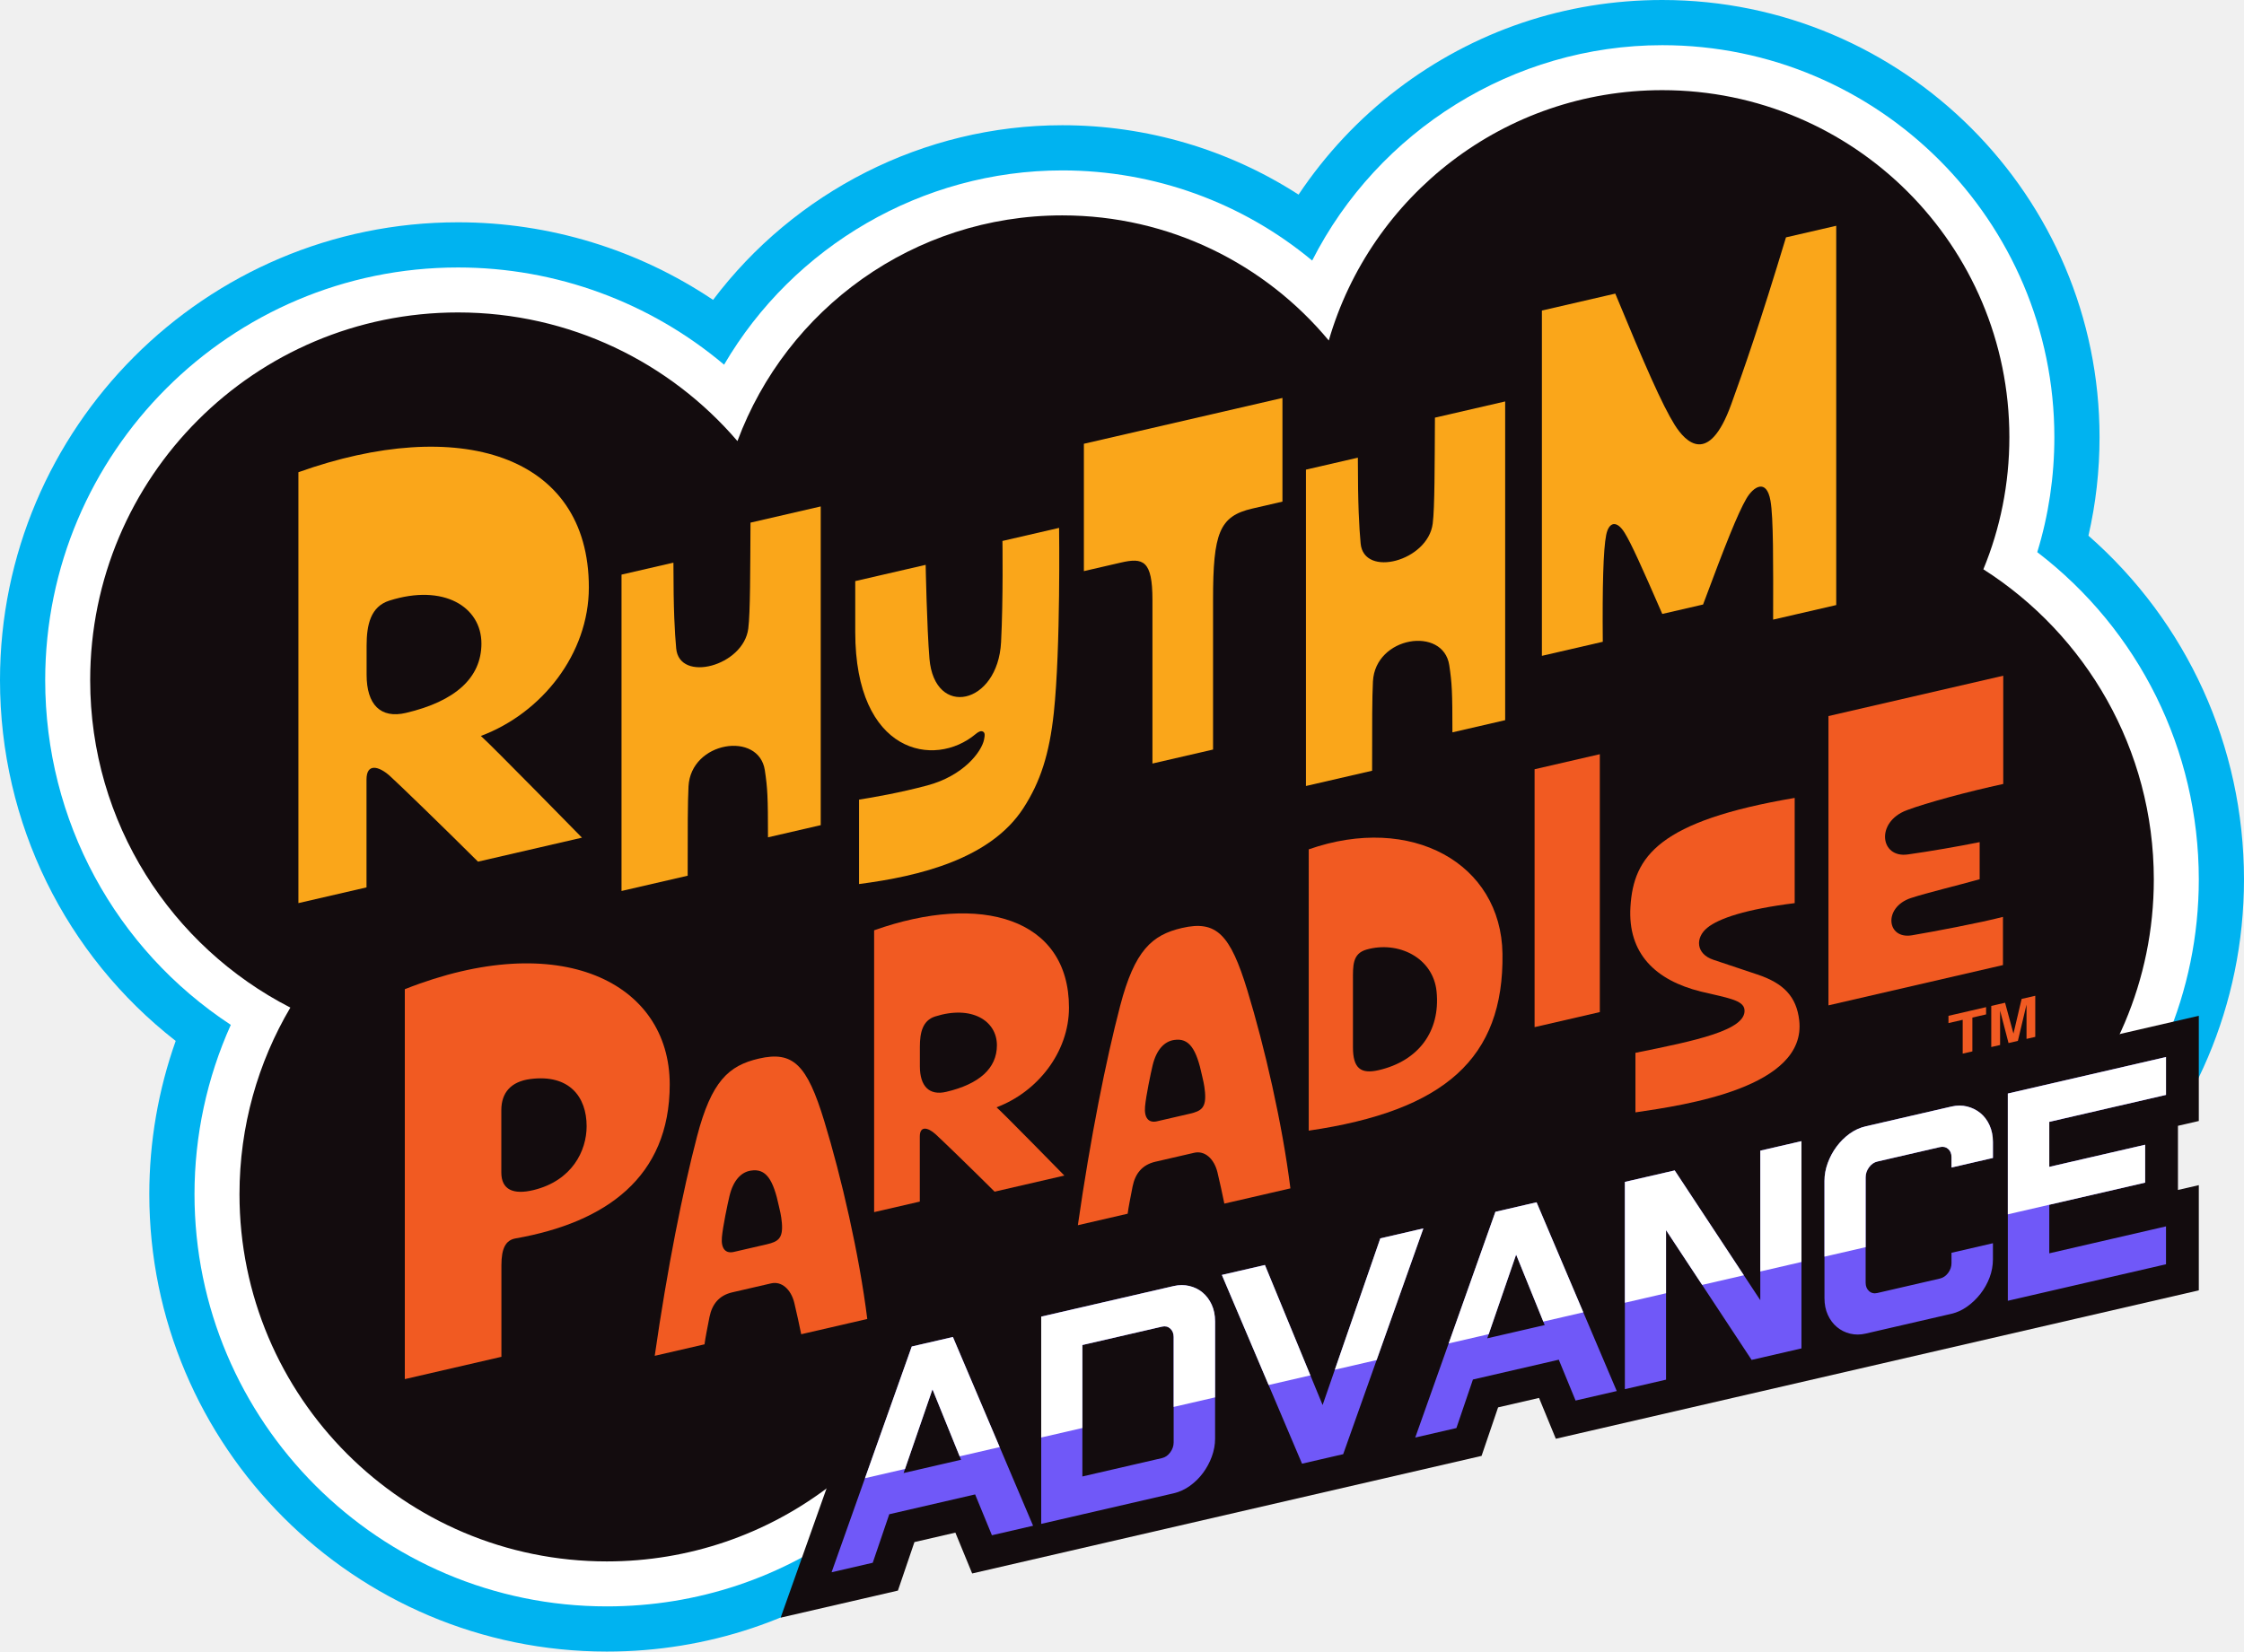
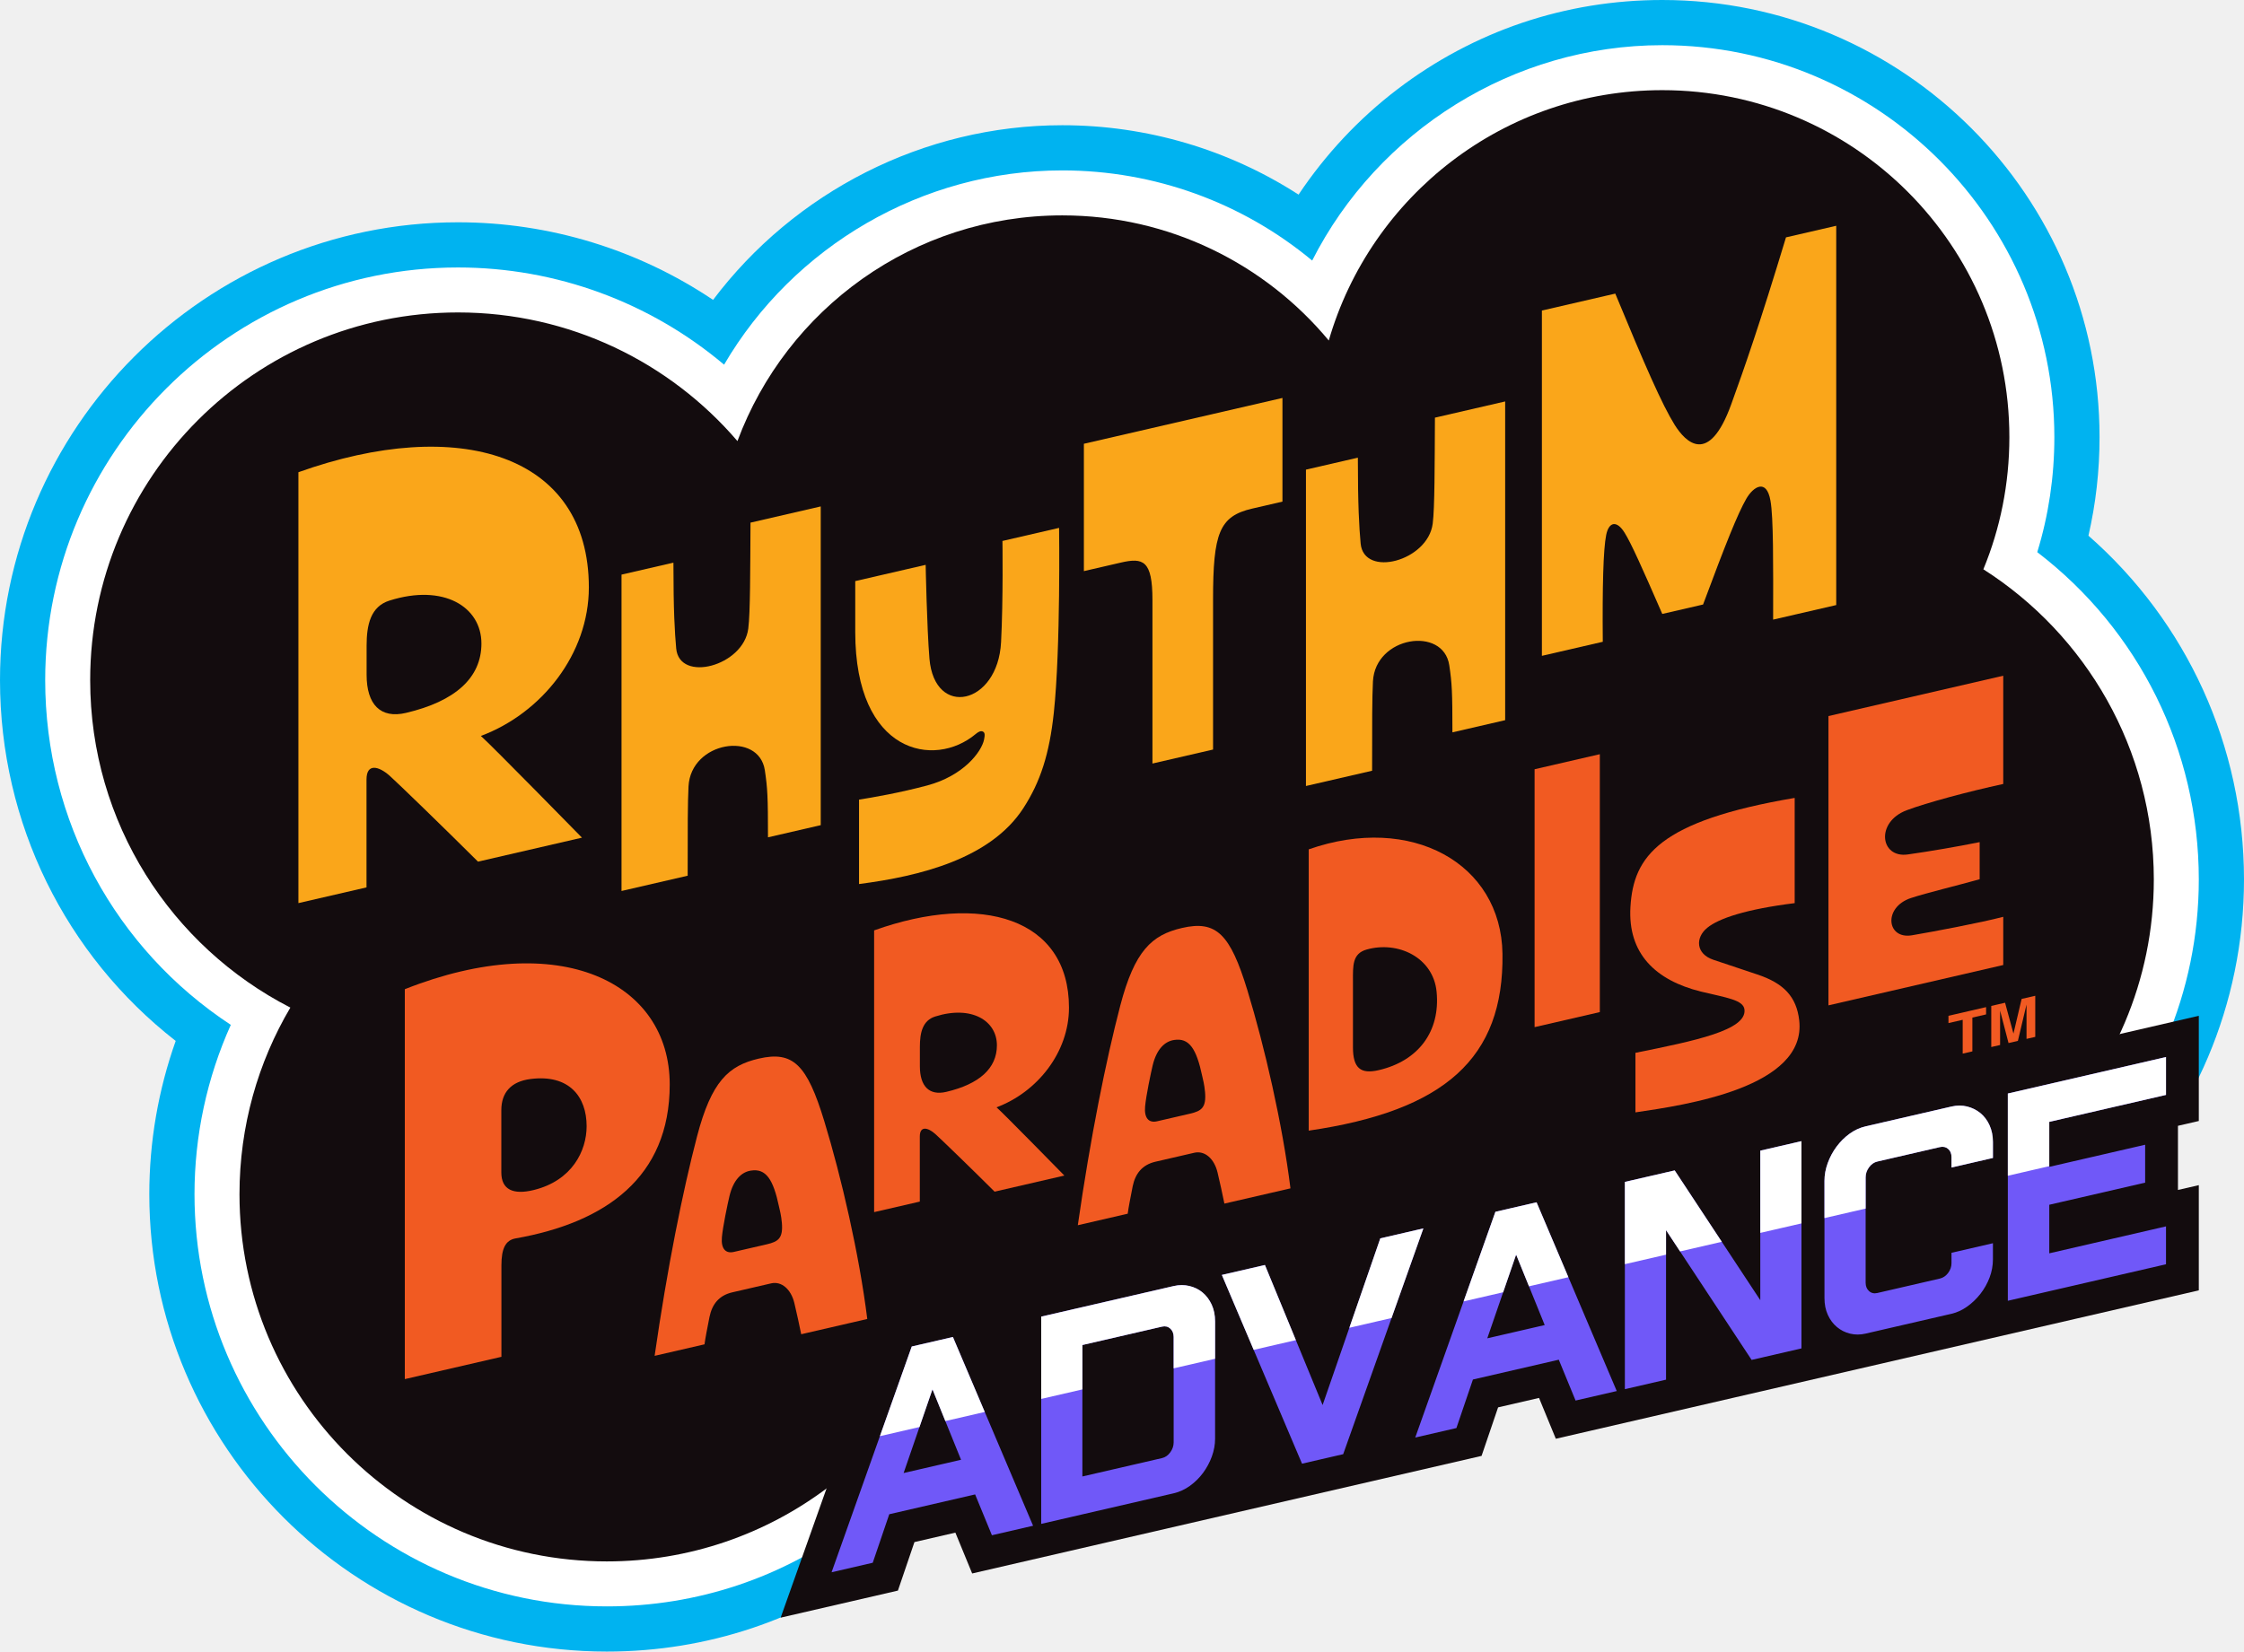
<svg xmlns="http://www.w3.org/2000/svg" version="1.1" id="svg1" width="666.667" height="490.804" viewBox="0 0 666.667 490.804">
  <defs id="defs1">
    <clipPath clipPathUnits="userSpaceOnUse" id="clipPath2">
      <path d="M 0,368.103 H 500 V 0 H 0 Z" transform="translate(-465.3386,-248.7077)" id="path2" />
    </clipPath>
    <clipPath clipPathUnits="userSpaceOnUse" id="clipPath4">
      <path d="M 0,368.103 H 500 V 0 H 0 Z" transform="translate(-453.9363,-245.0392)" id="path4" />
    </clipPath>
    <clipPath clipPathUnits="userSpaceOnUse" id="clipPath6">
      <path d="M 0,368.103 H 500 V 0 H 0 Z" transform="translate(-441.9265,-241.2175)" id="path6" />
    </clipPath>
    <clipPath clipPathUnits="userSpaceOnUse" id="clipPath8">
      <path d="M 0,368.103 H 500 V 0 H 0 Z" transform="translate(-346.5027,-113.4894)" id="path8" />
    </clipPath>
    <clipPath clipPathUnits="userSpaceOnUse" id="clipPath10">
      <path d="M 0,368.103 H 500 V 0 H 0 Z" transform="translate(-451.5427,-136.5529)" id="path10" />
    </clipPath>
    <clipPath clipPathUnits="userSpaceOnUse" id="clipPath12">
      <path d="M 0,368.103 H 500 V 0 H 0 Z" transform="translate(-424.8533,-187.5182)" id="path12" />
    </clipPath>
    <clipPath clipPathUnits="userSpaceOnUse" id="clipPath14">
      <path d="M 0,368.103 H 500 V 0 H 0 Z" transform="translate(-388.697,-143.0891)" id="path14" />
    </clipPath>
    <clipPath clipPathUnits="userSpaceOnUse" id="clipPath16">
      <path d="M 0,368.103 H 500 V 0 H 0 Z" transform="translate(-341.9314,-139.1721)" id="path16" />
    </clipPath>
    <clipPath clipPathUnits="userSpaceOnUse" id="clipPath18">
      <path d="M 0,368.103 H 500 V 0 H 0 Z" transform="translate(-307.1921,-129.5851)" id="path18" />
    </clipPath>
    <clipPath clipPathUnits="userSpaceOnUse" id="clipPath20">
-       <path d="M 0,368.103 H 500 V 0 H 0 Z" transform="translate(-265.113,-119.8752)" id="path20" />
+       <path d="M 0,368.103 H 500 V 0 H 0 Z" transform="translate(-265.1248,-119.8781)" id="path20" />
    </clipPath>
    <clipPath clipPathUnits="userSpaceOnUse" id="clipPath22">
-       <path d="M 0,368.103 H 500 V 0 H 0 Z" transform="translate(-210.8411,-124.7531)" id="path22" />
+       <path d="M 0,368.103 H 500 V 0 H 0 Z" transform="translate(-210.8411,-124.7453)" id="path22" />
    </clipPath>
    <clipPath clipPathUnits="userSpaceOnUse" id="clipPath24">
      <path d="M 0,368.103 H 500 V 0 H 0 Z" transform="translate(-170.8318,-90.7639)" id="path24" />
    </clipPath>
    <clipPath clipPathUnits="userSpaceOnUse" id="clipPath26">
      <path d="M 0,368.103 H 500 V 0 H 0 Z" transform="translate(-118.9182,-102.8674)" id="path26" />
    </clipPath>
    <clipPath clipPathUnits="userSpaceOnUse" id="clipPath28">
      <path d="M 0,368.103 H 500 V 0 H 0 Z" transform="translate(-397.948,-315.1989)" id="path28" />
    </clipPath>
    <clipPath clipPathUnits="userSpaceOnUse" id="clipPath30">
      <path d="M 0,368.103 H 500 V 0 H 0 Z" transform="translate(-319.7273,-275.0163)" id="path30" />
    </clipPath>
    <clipPath clipPathUnits="userSpaceOnUse" id="clipPath32">
      <path d="M 0,368.103 H 500 V 0 H 0 Z" transform="translate(-241.5071,-269.1926)" id="path32" />
    </clipPath>
    <clipPath clipPathUnits="userSpaceOnUse" id="clipPath34">
      <path d="M 0,368.103 H 500 V 0 H 0 Z" transform="translate(-235.9817,-250.4479)" id="path34" />
    </clipPath>
    <clipPath clipPathUnits="userSpaceOnUse" id="clipPath36">
      <path d="M 0,368.103 H 500 V 0 H 0 Z" transform="translate(-167.2244,-251.6169)" id="path36" />
    </clipPath>
    <clipPath clipPathUnits="userSpaceOnUse" id="clipPath38">
      <path d="M 0,368.103 H 500 V 0 H 0 Z" transform="translate(-90.447,-209.2082)" id="path38" />
    </clipPath>
    <clipPath clipPathUnits="userSpaceOnUse" id="clipPath40">
      <path d="M 0,368.103 H 500 V 0 H 0 Z" transform="translate(-489.9304,-118.2531)" id="path40" />
    </clipPath>
    <clipPath clipPathUnits="userSpaceOnUse" id="clipPath42">
      <path d="M 0,368.103 H 500 V 0 H 0 Z" transform="translate(-482.6218,-86.3205)" id="path42" />
    </clipPath>
    <clipPath clipPathUnits="userSpaceOnUse" id="clipPath44">
      <path d="M 447.378,124.377 V 78.184 l 35.243,8.137 v 8.445 l -26.009,-6.004 v 10.822 l 21.364,4.933 v 8.447 l -21.364,-4.932 v 10.03 l 26.009,6.005 v 8.447 z m -12.551,-2.898 -19.131,-4.416 c -1.288,-0.297 -2.484,-0.849 -3.591,-1.653 v 0 c -1.106,-0.808 -2.072,-1.766 -2.897,-2.88 v 0 c -0.825,-1.115 -1.477,-2.332 -1.96,-3.653 v 0 c -0.482,-1.323 -0.725,-2.643 -0.725,-3.963 v 0 -26.132 c 0,-1.408 0.251,-2.659 0.755,-3.753 v 0 c 0.502,-1.093 1.177,-1.994 2.021,-2.7 v 0 c 0.845,-0.707 1.82,-1.197 2.927,-1.468 v 0 c 1.107,-0.274 2.263,-0.27 3.47,0.009 v 0 l 19.131,4.416 c 1.207,0.279 2.362,0.809 3.469,1.593 v 0 c 1.106,0.783 2.091,1.724 2.958,2.827 v 0 c 0.864,1.101 1.548,2.315 2.052,3.642 v 0 c 0.502,1.325 0.753,2.691 0.753,4.101 v 0 3.563 l -9.232,-2.132 v -2.31 c 0,-0.792 -0.252,-1.521 -0.755,-2.187 v 0 c -0.503,-0.666 -1.116,-1.082 -1.841,-1.249 v 0 l -13.939,-3.219 c -0.725,-0.167 -1.339,-0.023 -1.841,0.433 v 0 c -0.504,0.455 -0.755,1.08 -0.755,1.871 v 0 23.493 c 0,0.792 0.251,1.531 0.755,2.22 v 0 c 0.502,0.687 1.116,1.116 1.841,1.283 v 0 l 13.939,3.218 c 0.725,0.168 1.338,0.034 1.841,-0.399 v 0 c 0.503,-0.435 0.755,-1.048 0.755,-1.84 v 0 -2.309 l 9.232,2.132 v 3.563 c 0,1.363 -0.251,2.604 -0.753,3.72 v 0 c -0.504,1.114 -1.188,2.024 -2.052,2.727 v 0 c -0.867,0.701 -1.852,1.189 -2.958,1.461 v 0 c -0.547,0.135 -1.107,0.203 -1.679,0.203 v 0 c -0.583,0 -1.18,-0.071 -1.79,-0.212 m -42.605,-9.836 V 78.318 l -19.071,28.922 -11.104,-2.563 V 58.484 l 9.173,2.118 v 33.325 l 19.069,-28.923 11.106,2.564 v 46.193 z M 333.201,98.018 315.338,47.7 l 9.173,2.118 3.681,10.814 19.131,4.417 3.741,-9.1 9.173,2.116 -17.863,42.07 z m 4.587,-9.632 0.06,0.014 6.336,-15.63 -12.793,-2.952 z m -30.235,3.71 -12.853,-37.15 -12.854,31.215 -9.596,-2.215 17.863,-42.07 9.173,2.119 17.863,50.317 z m -46.045,-10.63 -29.51,-6.813 V 28.46 l 29.51,6.813 c 1.288,0.297 2.494,0.849 3.621,1.661 v 0 c 1.125,0.809 2.103,1.771 2.927,2.886 v 0 c 0.824,1.114 1.479,2.332 1.961,3.653 v 0 c 0.482,1.321 0.725,2.642 0.725,3.961 v 0 26.133 c 0,1.408 -0.252,2.658 -0.755,3.753 v 0 c -0.504,1.093 -1.177,1.993 -2.021,2.7 v 0 c -0.845,0.706 -1.832,1.194 -2.957,1.462 v 0 c -0.552,0.132 -1.114,0.197 -1.684,0.197 v 0 c -0.595,0 -1.201,-0.071 -1.817,-0.213 m -20.337,-13.142 17.743,4.096 c 0.723,0.167 1.336,0.023 1.839,-0.433 v 0 c 0.504,-0.456 0.755,-1.08 0.755,-1.872 v 0 -23.491 c 0,-0.792 -0.251,-1.534 -0.755,-2.221 v 0 c -0.503,-0.688 -1.116,-1.116 -1.839,-1.283 v 0 l -17.743,-4.095 z m -38.019,-0.331 -17.863,-50.317 9.173,2.118 3.681,10.815 19.13,4.415 3.742,-9.1 9.173,2.118 -17.863,42.07 z m 4.587,-9.632 0.06,0.015 6.336,-15.629 -12.793,-2.953 z" transform="translate(-491.449,-165.3986)" id="path44" />
    </clipPath>
  </defs>
  <g id="layer-MC0">
-     <path id="path1" d="m 0,0 c 1.646,7.146 2.475,14.489 2.475,21.961 0,53.726 -43.708,97.434 -97.434,97.434 -21.545,0 -41.966,-6.892 -59.057,-19.93 -8.58,-6.545 -16.011,-14.513 -21.981,-23.446 -15.52,10.005 -33.72,15.465 -52.653,15.465 -30.966,0 -59.704,-14.924 -77.804,-38.926 -16.644,11.168 -36.367,17.292 -56.829,17.292 -56.274,0 -102.056,-45.782 -102.056,-102.055 0,-31.898 14.626,-61.279 39.148,-80.403 -3.874,-10.912 -5.88,-22.467 -5.88,-34.159 0,-56.21 45.731,-101.941 101.941,-101.941 22.337,0 43.552,7.098 61.35,20.526 9.821,7.409 18.233,16.604 24.794,26.951 14.231,-7.867 30.292,-12.048 46.994,-12.048 34.196,0 65.367,18.08 82.818,46.15 14.366,-7.451 30.403,-11.412 46.896,-11.412 56.21,0 101.939,45.731 101.939,101.957 C 34.639,-46.865 21.915,-19.209 0,0" style="fill:#00b3f0;fill-opacity:1;fill-rule:nonzero;stroke:none" transform="matrix(1.333333,0,0,-1.333333,620.4515,159.1937)" clip-path="url(#clipPath2)" />
+     <path id="path1" d="m 0,0 c 1.646,7.146 2.475,14.489 2.475,21.961 0,53.726 -43.708,97.434 -97.434,97.434 -21.545,0 -41.966,-6.892 -59.057,-19.93 -8.58,-6.545 -16.011,-14.513 -21.981,-23.446 -15.52,10.005 -33.72,15.465 -52.653,15.465 -30.966,0 -59.704,-14.924 -77.804,-38.926 -16.644,11.168 -36.367,17.292 -56.829,17.292 -56.274,0 -102.055,-45.782 -102.055,-102.055 0,-31.898 14.625,-61.279 39.147,-80.403 -3.874,-10.912 -5.88,-22.467 -5.88,-34.159 0,-56.21 45.731,-101.941 101.941,-101.941 22.337,0 43.552,7.098 61.35,20.526 9.821,7.409 18.233,16.604 24.794,26.951 14.231,-7.867 30.292,-12.048 46.994,-12.048 34.196,0 65.367,18.08 82.818,46.15 14.366,-7.451 30.403,-11.412 46.896,-11.412 56.21,0 101.939,45.731 101.939,101.957 C 34.639,-46.865 21.915,-19.209 0,0" style="fill:#00b3f0;fill-opacity:1;fill-rule:nonzero;stroke:none" transform="matrix(1.333333,0,0,-1.333333,620.4515,159.1937)" clip-path="url(#clipPath2)" />
    <path id="path3" d="m 0,0 c 2.529,8.249 3.808,16.837 3.808,25.629 0,48.173 -39.192,87.365 -87.365,87.365 -33.203,0 -63.341,-19.109 -78.005,-48.003 -15.53,12.908 -35.126,20.092 -55.686,20.092 -31.217,0 -59.905,-16.914 -75.351,-43.297 -16.481,13.902 -37.414,21.663 -59.281,21.663 -50.722,0 -91.986,-41.265 -91.986,-91.986 0,-31.293 15.618,-59.901 41.357,-76.823 -5.314,-11.808 -8.09,-24.679 -8.09,-37.739 0,-50.657 41.213,-91.871 91.871,-91.871 20.131,0 39.249,6.396 55.286,18.495 11.545,8.71 20.928,20.153 27.269,33.066 14.681,-10.481 32.2,-16.132 50.583,-16.132 34.043,0 64.741,19.98 78.97,50.016 14.961,-9.926 32.543,-15.278 50.744,-15.278 50.657,0 91.87,41.214 91.87,91.879 C 35.972,-44.057 22.654,-17.349 0,0" style="fill:#ffffff;fill-opacity:1;fill-rule:nonzero;stroke:none" transform="matrix(1.333333,0,0,-1.333333,605.2484,164.0851)" clip-path="url(#clipPath4)" />
    <path id="path5" d="m 0,0 c 3.747,9.082 5.793,19.013 5.793,29.451 0,42.716 -34.623,77.341 -77.34,77.341 -35.245,0 -64.972,-23.566 -74.306,-55.799 -14.163,17.036 -35.498,27.888 -59.385,27.888 -33.175,0 -61.454,-20.922 -72.374,-50.303 -15.036,17.541 -37.36,28.669 -62.259,28.669 -45.269,0 -81.962,-36.693 -81.962,-81.962 0,-31.819 18.117,-59.385 44.602,-72.972 -7.196,-12.186 -11.334,-26.416 -11.334,-41.59 0,-45.2 36.647,-81.847 81.847,-81.847 36.968,0 68.236,24.531 78.375,58.189 14.001,-14.047 33.359,-22.761 54.763,-22.761 35.406,0 65.248,23.796 74.398,56.259 14.577,-13.357 33.98,-21.52 55.316,-21.52 45.199,0 81.846,36.648 81.846,81.847 C 37.957,-40.05 22.807,-14.53 0,0" style="fill:#130c0e;fill-opacity:1;fill-rule:nonzero;stroke:none" transform="matrix(1.333333,0,0,-1.333333,589.2353,169.1807)" clip-path="url(#clipPath6)" />
-     <path id="path7" d="m 0,0 -142.773,-32.962 2.056,-8.907 142.774,32.962 z" style="fill:#130c0e;fill-opacity:1;fill-rule:nonzero;stroke:none" transform="matrix(1.333333,0,0,-1.333333,462.0036,339.4848)" clip-path="url(#clipPath8)" />
-     <path id="path9" d="M 0,0 V 7.653 L -1.924,-0.444 -4.008,-0.926 -5.887,6.295 V -1.359 L -7.856,-1.814 V 7.349 L -4.779,8.059 -2.923,1.22 -2.9,1.225 -1.091,8.91 1.947,9.611 V 0.449 Z m -14.223,-3.284 v 7.538 l -3.169,-0.732 v 1.62 l 8.382,1.935 v -1.62 l -3.054,-0.705 v -7.538 z" style="fill:#f15a22;fill-opacity:1;fill-rule:nonzero;stroke:none" transform="matrix(1.333333,0,0,-1.333333,602.0569,308.7335)" clip-path="url(#clipPath10)" />
-     <path id="path11" d="M 0,0 C 4.433,1.67 13.71,4.165 21.503,5.855 V 29.979 L -17.442,20.988 V -43.49 l 38.883,8.978 v 10.741 c -5.113,-1.34 -15.648,-3.319 -20.287,-4.103 -5.649,-0.948 -6.453,6.248 -0.206,8.309 3.587,1.175 10.164,2.741 15.298,4.185 v 8.271 C 11.566,-8.057 5.236,-9.154 0.247,-9.855 -5.937,-10.741 -7.01,-2.639 0,0" style="fill:#f15a22;fill-opacity:1;fill-rule:nonzero;stroke:none" transform="matrix(1.333333,0,0,-1.333333,566.4711,240.7797)" clip-path="url(#clipPath12)" />
+     <path id="path7" d="m 0,0 -142.773,-32.962 2.057,-8.908 142.773,32.963 z" style="fill:#130c0e;fill-opacity:1;fill-rule:nonzero;stroke:none" transform="matrix(1.333333,0,0,-1.333333,462.0036,339.4848)" clip-path="url(#clipPath8)" />
+     <path id="path9" d="M 0,0 V 7.653 L -1.924,-0.444 -4.008,-0.926 -5.887,6.295 V -1.359 L -7.856,-1.814 V 7.349 L -4.779,8.059 -2.923,1.22 -2.9,1.225 -1.091,8.91 1.947,9.611 V 0.449 Z M -14.223,-3.284 V 4.254 L -17.392,3.522 V 5.147 L -9.01,7.082 V 5.457 l -3.054,-0.705 v -7.537 z" style="fill:#f15a22;fill-opacity:1;fill-rule:nonzero;stroke:none" transform="matrix(1.333333,0,0,-1.333333,602.0569,308.7335)" clip-path="url(#clipPath10)" />
+     <path id="path11" d="M 0,0 C 4.433,1.67 13.71,4.165 21.503,5.855 V 29.979 L -17.442,20.988 V -43.49 l 38.945,8.991 v 10.743 c -5.112,-1.341 -15.71,-3.334 -20.349,-4.118 -5.649,-0.948 -6.453,6.248 -0.206,8.309 3.587,1.175 10.164,2.741 15.298,4.185 v 8.271 C 11.566,-8.057 5.236,-9.154 0.247,-9.855 -5.937,-10.741 -7.01,-2.639 0,0" style="fill:#f15a22;fill-opacity:1;fill-rule:nonzero;stroke:none" transform="matrix(1.333333,0,0,-1.333333,566.4711,240.7797)" clip-path="url(#clipPath12)" />
    <path id="path13" d="m 0,0 c -0.228,2.143 -3.934,2.628 -9.706,4.012 -10.092,2.506 -16.338,8.451 -15.7,18.895 0.678,11.275 6.386,19.137 36.594,24.267 V 23.723 C 0.287,22.359 -5.73,20.319 -8.283,18.231 -11.005,16.022 -10.847,12.405 -6.917,11.093 -5.21,10.522 -0.163,8.837 2.887,7.814 8.739,5.863 11.604,2.872 12.2,-2.423 13.887,-17.359 -13.147,-21.276 -24.294,-22.913 V -9.642 C -10.94,-6.951 0.516,-4.594 0,0" style="fill:#f15a22;fill-opacity:1;fill-rule:nonzero;stroke:none" transform="matrix(1.333333,0,0,-1.333333,518.2627,300.0185)" clip-path="url(#clipPath14)" />
    <path id="path15" d="m 0,0 v 57.48 l 14.535,3.355 V 3.355 Z" style="fill:#f15a22;fill-opacity:1;fill-rule:nonzero;stroke:none" transform="matrix(1.333333,0,0,-1.333333,455.9085,305.2412)" clip-path="url(#clipPath16)" />
-     <path id="path17" d="m 0,0 c -4,-0.926 -5.731,0.412 -5.731,5.093 v 14.761 c 0,3.402 -0.176,6.12 3.051,7.031 7.01,1.979 14.844,-1.774 15.586,-9.402 C 13.772,8.618 8.84,2.041 0,0 m -15.586,49.213 -10e-4,-62.696 C 14.721,-9.051 27.915,2.659 27.585,25.937 27.297,46.12 7.257,57.212 -15.586,49.213" style="fill:#f15a22;fill-opacity:1;fill-rule:nonzero;stroke:none" transform="matrix(1.333333,0,0,-1.333333,409.5895,318.0239)" clip-path="url(#clipPath18)" />
-     <path id="path19" d="m 0,0 -7.319,-1.689 c -1.839,-0.425 -2.886,0.72 -2.66,3.276 0.207,2.392 1.279,7.464 1.691,9.195 0.866,3.588 2.681,5.34 4.763,5.65 3.36,0.536 4.989,-1.918 6.288,-8.103 C 2.887,7.752 3.237,6.494 3.381,4.804 3.67,1.36 2.6,0.6 0,0 M 12.824,27.482 C 8.989,40.059 5.885,43.162 -1.752,41.398 -8.485,39.845 -12.313,36.339 -15.524,24.039 -18.679,11.958 -22.143,-5.303 -24.947,-24.848 l 11.093,2.561 c 0.206,1.546 0.577,3.36 1.113,6.123 0.577,2.783 2.082,4.773 5.071,5.464 2.462,0.568 7.042,1.626 8.659,1.999 2.316,0.534 4.433,-1.298 5.175,-4.391 0.495,-2.061 1.134,-4.986 1.526,-6.945 l 14.72,3.399 c -1.793,14.411 -5.772,31.626 -9.586,44.12" style="fill:#f15a22;fill-opacity:1;fill-rule:nonzero;stroke:none" transform="matrix(1.333333,0,0,-1.333333,353.484,330.9704)" clip-path="url(#clipPath20)" />
-     <path id="path21" d="m 0,0 c -3.776,-0.886 -5.878,1.218 -5.878,5.715 v 4.345 c -10e-4,3.132 0.608,5.852 3.402,6.737 8.113,2.57 13.763,-0.928 13.763,-6.421 C 11.287,5.243 7.359,1.729 0,0 m 27.346,18.773 c 0,19.966 -19.692,25.658 -43.419,17.23 v -62.814 l 10.18,2.35 v 14.499 c 0,2.463 1.812,2.034 3.486,0.539 1.176,-1.051 8.244,-7.9 13.182,-12.826 l 15.542,3.588 c 0,0 -13.55,13.845 -15.113,15.215 9.102,3.403 16.142,12.272 16.142,22.219" style="fill:#f15a22;fill-opacity:1;fill-rule:nonzero;stroke:none" transform="matrix(1.333333,0,0,-1.333333,281.1215,324.4665)" clip-path="url(#clipPath22)" />
-     <path id="path23" d="m 0,0 -7.319,-1.689 c -1.839,-0.425 -2.887,0.72 -2.66,3.277 0.207,2.391 1.279,7.463 1.691,9.195 0.866,3.587 2.68,5.34 4.763,5.649 3.36,0.536 4.989,-1.917 6.288,-8.103 C 2.886,7.752 3.237,6.494 3.381,4.804 3.67,1.36 2.6,0.601 0,0 M 12.824,27.482 C 8.989,40.059 5.885,43.162 -1.752,41.398 -8.485,39.845 -12.313,36.34 -15.524,24.039 -18.679,11.958 -22.143,-5.303 -24.946,-24.848 l 11.092,2.561 c 0.206,1.547 0.577,3.361 1.113,6.124 0.577,2.783 2.082,4.772 5.072,5.463 2.461,0.568 7.042,1.626 8.659,1.999 2.314,0.534 4.432,-1.298 5.175,-4.391 0.494,-2.061 1.133,-4.986 1.525,-6.944 l 14.721,3.398 c -1.794,14.411 -5.773,31.626 -9.587,44.12" style="fill:#f15a22;fill-opacity:1;fill-rule:nonzero;stroke:none" transform="matrix(1.333333,0,0,-1.333333,227.7757,369.7855)" clip-path="url(#clipPath24)" />
-     <path id="path25" d="m 0,0 c -4.577,-1.113 -7.216,0.082 -7.216,3.917 v 13.876 c 0,3.919 2.165,6.391 6.474,6.947 C 7.897,25.854 11.793,20.803 11.793,14.226 11.793,8.741 8.557,2.103 0,0 m -28.72,44.761 v -86.904 l 21.525,4.969 v 20.411 c 0,3.733 0.927,5.588 3.154,5.98 20.06,3.529 34.349,13.614 34.349,34.307 0,22.723 -24.411,34.947 -59.028,21.237" style="fill:#f15a22;fill-opacity:1;fill-rule:nonzero;stroke:none" transform="matrix(1.333333,0,0,-1.333333,158.5576,353.6475)" clip-path="url(#clipPath26)" />
-     <path id="path27" d="m 0,0 c -5.937,-19.606 -9.298,-29.193 -12.226,-37.275 -4.989,-13.752 -10.164,-8.35 -12.576,-4.516 -2.803,4.495 -6.618,13.237 -13.236,29.256 l -16.349,-3.775 -10e-4,-76.959 13.567,3.132 c -0.104,12.267 0.102,20.596 0.762,23.833 0.598,2.907 2.351,3.32 4.123,0.433 1.464,-2.371 3.774,-7.504 8.372,-18.06 l 9.089,2.098 c 5.01,13.463 7.713,20.25 9.63,23.57 1.547,2.7 4.495,4.597 5.381,-0.392 0.681,-3.773 0.619,-14.008 0.598,-26.543 l 14.061,3.246 V 2.584 Z" style="fill:#faa61a;fill-opacity:1;fill-rule:nonzero;stroke:none" transform="matrix(1.333333,0,0,-1.333333,530.5973,70.5388)" clip-path="url(#clipPath28)" />
-     <path id="path29" d="m 0,0 c -0.062,-10.515 -0.041,-20.102 -0.494,-23.606 -1.052,-8.371 -15.36,-12.144 -16.061,-4.433 -0.33,3.628 -0.619,8.422 -0.619,19.122 l -11.565,-2.67 -10e-4,-70.51 14.741,3.404 c 0,11.194 0,16.059 0.186,19.894 0.515,10.102 15.689,12.39 17.009,3.608 0.598,-4 0.7,-5.918 0.7,-14.948 l 11.752,2.713 V 3.612 Z" style="fill:#faa61a;fill-opacity:1;fill-rule:nonzero;stroke:none" transform="matrix(1.333333,0,0,-1.333333,426.3031,124.1156)" clip-path="url(#clipPath30)" />
+     <path id="path17" d="m 0,0 c -4,-0.926 -5.731,0.412 -5.731,5.093 v 14.761 c 0,3.402 -0.176,6.12 3.051,7.031 7.01,1.979 14.844,-1.774 15.586,-9.402 C 13.772,8.618 8.84,2.041 0,0 M -15.587,49.213 V -13.483 C 14.721,-9.051 27.915,2.659 27.585,25.937 27.297,46.12 7.257,57.212 -15.587,49.213" style="fill:#f15a22;fill-opacity:1;fill-rule:nonzero;stroke:none" transform="matrix(1.333333,0,0,-1.333333,409.5895,318.0239)" clip-path="url(#clipPath18)" />
+     <path id="path19" d="m 0,0 -7.319,-1.69 c -1.839,-0.425 -2.886,0.72 -2.66,3.277 0.207,2.392 1.279,7.464 1.691,9.195 0.866,3.587 2.681,5.34 4.763,5.65 3.36,0.536 4.989,-1.918 6.288,-8.103 C 2.887,7.752 3.237,6.494 3.381,4.804 3.67,1.36 2.6,0.6 0,0 M 12.824,27.481 C 8.989,40.059 5.885,43.162 -1.752,41.398 -8.485,39.845 -12.313,36.339 -15.524,24.039 -18.679,11.957 -22.166,-5.309 -24.97,-24.854 l 11.116,2.567 c 0.206,1.546 0.577,3.36 1.113,6.123 0.577,2.783 2.082,4.773 5.072,5.464 l 8.658,1.999 c 2.316,0.534 4.433,-1.299 5.175,-4.391 0.495,-2.062 1.135,-4.986 1.526,-6.945 l 14.721,3.398 c -1.794,14.411 -5.773,31.627 -9.587,44.12" style="fill:#f15a22;fill-opacity:1;fill-rule:nonzero;stroke:none" transform="matrix(1.333333,0,0,-1.333333,353.4997,330.9665)" clip-path="url(#clipPath20)" />
+     <path id="path21" d="m 0,0 c -3.776,-0.885 -5.878,1.218 -5.878,5.713 v 4.344 c -10e-4,3.132 0.608,5.85 3.402,6.736 8.113,2.57 13.763,-0.927 13.763,-6.418 C 11.287,5.243 7.359,1.729 0,0 m 27.346,18.771 c 0,19.959 -19.531,25.755 -43.419,17.221 v -62.795 l 10.18,2.35 v 14.494 c 0,2.463 1.812,2.033 3.486,0.54 1.176,-1.052 8.244,-7.898 13.182,-12.822 l 15.542,3.588 c 0,0 -13.55,13.84 -15.113,15.21 9.102,3.402 16.142,12.269 16.142,22.214" style="fill:#f15a22;fill-opacity:1;fill-rule:nonzero;stroke:none" transform="matrix(1.333333,0,0,-1.333333,281.1215,324.4769)" clip-path="url(#clipPath22)" />
+     <path id="path23" d="m 0,0 -7.319,-1.689 c -1.839,-0.425 -2.887,0.72 -2.66,3.277 0.207,2.391 1.279,7.463 1.691,9.195 0.866,3.587 2.68,5.34 4.763,5.649 3.36,0.536 4.989,-1.917 6.288,-8.103 C 2.886,7.752 3.237,6.494 3.381,4.804 3.67,1.36 2.6,0.601 0,0 M 12.824,27.482 C 8.989,40.059 5.885,43.162 -1.752,41.398 -8.485,39.845 -12.313,36.34 -15.524,24.039 -18.679,11.958 -22.167,-5.309 -24.97,-24.853 l 11.116,2.566 c 0.206,1.547 0.577,3.361 1.113,6.124 0.577,2.783 2.082,4.772 5.072,5.463 l 8.659,1.999 c 2.314,0.534 4.432,-1.298 5.175,-4.391 0.494,-2.061 1.133,-4.986 1.525,-6.944 l 14.721,3.398 c -1.794,14.411 -5.773,31.626 -9.587,44.12" style="fill:#f15a22;fill-opacity:1;fill-rule:nonzero;stroke:none" transform="matrix(1.333333,0,0,-1.333333,227.7757,369.7855)" clip-path="url(#clipPath24)" />
+     <path id="path25" d="m 0,0 c -4.577,-1.119 -7.216,0.082 -7.216,3.917 v 13.876 c 0,3.919 2.165,6.391 6.474,6.947 C 7.897,25.854 11.793,20.803 11.793,14.226 11.793,8.741 8.557,2.092 0,0 m -28.72,44.761 v -86.904 l 21.525,4.969 v 20.411 c 0,3.733 0.927,5.588 3.154,5.98 20.06,3.529 34.349,13.614 34.349,34.307 0,22.723 -24.412,34.947 -59.028,21.237" style="fill:#f15a22;fill-opacity:1;fill-rule:nonzero;stroke:none" transform="matrix(1.333333,0,0,-1.333333,158.5576,353.6475)" clip-path="url(#clipPath26)" />
+     <path id="path27" d="m 0,0 c -5.937,-19.606 -9.298,-29.193 -12.226,-37.275 -4.989,-13.752 -10.164,-8.35 -12.576,-4.516 -2.803,4.495 -6.618,13.237 -13.236,29.256 l -16.35,-3.775 v -76.959 l 13.567,3.132 c -0.104,12.267 0.102,20.596 0.762,23.833 0.598,2.907 2.351,3.32 4.123,0.433 1.464,-2.371 3.774,-7.504 8.372,-18.06 l 9.089,2.098 c 5.01,13.463 7.713,20.25 9.63,23.57 1.547,2.7 4.495,4.597 5.381,-0.392 0.681,-3.773 0.619,-14.008 0.598,-26.543 l 14.061,3.246 V 2.584 Z" style="fill:#faa61a;fill-opacity:1;fill-rule:nonzero;stroke:none" transform="matrix(1.333333,0,0,-1.333333,530.5973,70.5388)" clip-path="url(#clipPath28)" />
+     <path id="path29" d="m 0,0 c -0.062,-10.515 -0.041,-20.102 -0.494,-23.606 -1.052,-8.371 -15.36,-12.144 -16.061,-4.433 -0.33,3.628 -0.619,8.422 -0.619,19.122 l -11.566,-2.67 v -70.51 l 14.741,3.404 c 0,11.194 0,16.059 0.186,19.894 0.515,10.102 15.689,12.39 17.009,3.608 0.598,-4 0.7,-5.918 0.7,-14.948 l 11.752,2.713 V 3.612 Z" style="fill:#faa61a;fill-opacity:1;fill-rule:nonzero;stroke:none" transform="matrix(1.333333,0,0,-1.333333,426.3031,124.1156)" clip-path="url(#clipPath30)" />
    <path id="path31" d="m 0,0 v -28.381 l 8.226,1.899 c 4.989,1.151 7.051,0.502 7.051,-8.33 v -36.455 l 13.504,3.118 v 33.42 c 0,14.845 1.394,18.591 8.742,20.287 l 6.721,1.552 v 23.104 z" style="fill:#faa61a;fill-opacity:1;fill-rule:nonzero;stroke:none" transform="matrix(1.333333,0,0,-1.333333,322.0095,131.8805)" clip-path="url(#clipPath32)" />
    <path id="path33" d="m 0,0 -12.618,-2.913 c 0,0 0.186,-12.989 -0.309,-22.555 -0.721,-13.999 -14.823,-17.009 -15.957,-3.69 -0.577,6.989 -0.845,20.919 -0.845,20.919 l -15.69,-3.622 v -11.36 c 0,-27.111 17.627,-30.451 26.843,-22.719 0.556,0.474 1.114,0.762 1.567,0.556 0.515,-0.227 0.495,-0.783 0.289,-1.814 -0.557,-2.701 -4.557,-8.041 -12.638,-10.205 -6.165,-1.65 -12.206,-2.69 -15.216,-3.164 v -18.814 c 13.566,1.753 29.276,5.629 36.595,16.885 3.814,5.876 5.814,12.081 6.804,21.277 C 0.371,-26.746 0,0 0,0" style="fill:#faa61a;fill-opacity:1;fill-rule:nonzero;stroke:none" transform="matrix(1.333333,0,0,-1.333333,314.6423,156.8735)" clip-path="url(#clipPath34)" />
-     <path id="path35" d="m 0,0 c -0.062,-10.515 -0.042,-20.101 -0.495,-23.606 -1.051,-8.371 -15.359,-12.144 -16.061,-4.433 -0.329,3.629 -0.618,8.423 -0.618,19.123 l -11.566,-2.67 v -70.51 l 14.741,3.403 c 0,11.195 0,16.059 0.186,19.894 0.515,10.102 15.689,12.391 17.008,3.608 0.598,-4 0.701,-5.917 0.701,-14.947 l 11.752,2.713 V 3.613 Z" style="fill:#faa61a;fill-opacity:1;fill-rule:nonzero;stroke:none" transform="matrix(1.333333,0,0,-1.333333,222.9659,155.3148)" clip-path="url(#clipPath36)" />
-     <path id="path37" d="m 0,0 c -5.628,-1.319 -8.762,1.814 -8.762,8.515 v 6.474 c -10e-4,4.669 0.907,8.72 5.072,10.04 C 8.401,28.86 16.823,23.647 16.823,15.463 16.823,7.814 10.968,2.577 0,0 m 40.759,27.977 c 0,29.751 -29.111,38.389 -64.716,25.669 v -96.037 l 15.174,3.503 v 24.044 c 0,3.67 2.701,3.031 5.196,0.804 1.752,-1.567 12.287,-11.772 19.647,-19.112 l 23.165,5.348 c 0,0 -20.196,20.63 -22.526,22.671 13.567,5.071 24.06,18.288 24.06,33.11" style="fill:#faa61a;fill-opacity:1;fill-rule:nonzero;stroke:none" transform="matrix(1.333333,0,0,-1.333333,120.596,211.8597)" clip-path="url(#clipPath38)" />
+     <path id="path35" d="m 0,0 c -0.062,-10.514 -0.042,-20.101 -0.495,-23.606 -1.051,-8.371 -15.359,-12.144 -16.061,-4.433 -0.329,3.629 -0.618,8.423 -0.618,19.123 l -11.566,-2.67 v -70.51 l 14.741,3.403 c 0,11.195 0,16.059 0.186,19.894 0.515,10.102 15.689,12.391 17.008,3.608 0.598,-4 0.701,-5.917 0.701,-14.947 l 11.752,2.713 V 3.613 Z" style="fill:#faa61a;fill-opacity:1;fill-rule:nonzero;stroke:none" transform="matrix(1.333333,0,0,-1.333333,222.9659,155.3148)" clip-path="url(#clipPath36)" />
+     <path id="path37" d="m 0,0 c -5.628,-1.319 -8.762,1.814 -8.762,8.515 v 6.474 c -10e-4,4.669 0.907,8.72 5.072,10.04 C 8.401,28.86 16.823,23.647 16.823,15.463 16.823,7.814 10.968,2.577 0,0 m 40.759,27.977 c 0,29.751 -29.111,38.389 -64.716,25.669 v -96.037 l 15.174,3.503 v 24.044 c 0,3.67 2.701,3.031 5.196,0.804 1.752,-1.567 12.287,-11.772 19.647,-19.111 l 23.165,5.347 c 0,0 -20.196,20.63 -22.526,22.671 13.567,5.071 24.06,18.288 24.06,33.11" style="fill:#faa61a;fill-opacity:1;fill-rule:nonzero;stroke:none" transform="matrix(1.333333,0,0,-1.333333,120.596,211.8597)" clip-path="url(#clipPath38)" />
    <path id="path39" d="m 0,0 v 23.448 l -292.326,-67.487 -23.663,-66.658 26.129,6.032 3.681,10.814 9.121,2.106 3.742,-9.101 113.504,26.204 3.682,10.815 9.121,2.105 3.741,-9.1 L 0,-37.746 v 23.448 l -4.646,-1.072 v 14.298 z" style="fill:#130c0e;fill-opacity:1;fill-rule:nonzero;stroke:none" transform="matrix(1.333333,0,0,-1.333333,653.2405,333.1332)" clip-path="url(#clipPath40)" />
    <path id="path41" d="M 0,0 -35.243,-8.137 V 38.057 L 0,46.193 v -8.447 l -26.01,-6.005 v -10.03 l 21.364,4.932 V 18.196 L -26.01,13.264 V 2.441 L 0,8.446 Z m -66.926,-15.451 c -1.207,-0.278 -2.363,-0.282 -3.47,-0.009 -1.107,0.272 -2.082,0.762 -2.926,1.469 -0.845,0.706 -1.52,1.606 -2.022,2.7 -0.504,1.094 -0.755,2.345 -0.755,3.753 v 26.132 c 0,1.32 0.243,2.639 0.725,3.962 0.482,1.321 1.136,2.539 1.961,3.653 0.824,1.114 1.79,2.073 2.896,2.88 1.107,0.805 2.303,1.356 3.591,1.653 l 19.131,4.417 c 1.207,0.279 2.362,0.281 3.47,0.009 1.105,-0.272 2.091,-0.761 2.957,-1.462 0.864,-0.703 1.548,-1.612 2.052,-2.727 0.503,-1.116 0.753,-2.356 0.753,-3.719 v -3.564 l -9.232,-2.132 v 2.31 c 0,0.792 -0.252,1.404 -0.755,1.839 -0.503,0.433 -1.116,0.567 -1.841,0.4 L -64.33,22.895 c -0.725,-0.167 -1.339,-0.596 -1.841,-1.284 -0.504,-0.688 -0.755,-1.427 -0.755,-2.219 V -4.101 c 0,-0.792 0.251,-1.417 0.755,-1.872 0.502,-0.456 1.116,-0.599 1.841,-0.432 l 13.939,3.218 c 0.725,0.167 1.338,0.583 1.841,1.25 0.503,0.666 0.755,1.395 0.755,2.187 v 2.31 l 9.232,2.131 V 1.128 c 0,-1.409 -0.25,-2.775 -0.753,-4.101 -0.504,-1.327 -1.188,-2.541 -2.052,-3.641 -0.866,-1.103 -1.852,-2.044 -2.957,-2.827 -1.108,-0.785 -2.263,-1.315 -3.47,-1.593 z M -81.228,27.44 v -46.193 l -11.104,-2.563 -19.069,28.922 v -33.325 l -9.173,-2.118 v 46.193 l 11.103,2.564 19.071,-28.923 v 33.325 z m -63.606,-25.375 0.061,0.014 6.336,-15.629 -12.794,-2.953 z m 22.449,-30.32 -17.863,42.069 -9.173,-2.117 -17.862,-50.317 9.173,2.117 3.68,10.815 19.131,4.417 3.741,-9.101 z m -43.088,36.246 -17.863,-50.317 -9.173,-2.118 -17.863,42.069 9.596,2.216 12.854,-31.216 12.854,37.15 z m -55.64,-47.688 c 0,-0.792 -0.252,-1.533 -0.755,-2.22 -0.503,-0.688 -1.116,-1.116 -1.84,-1.283 l -17.743,-4.096 v 29.3 l 17.743,4.096 c 0.724,0.167 1.337,0.022 1.84,-0.433 0.503,-0.456 0.755,-1.08 0.755,-1.872 z m 9.233,26.943 c 0,1.408 -0.252,2.658 -0.755,3.753 -0.504,1.093 -1.177,1.993 -2.021,2.7 -0.845,0.707 -1.831,1.195 -2.957,1.463 -1.127,0.268 -2.293,0.262 -3.5,-0.016 l -29.511,-6.813 V -57.86 l 29.511,6.812 c 1.287,0.297 2.494,0.85 3.621,1.661 1.125,0.81 2.101,1.772 2.927,2.886 0.824,1.114 1.478,2.332 1.961,3.653 0.482,1.322 0.724,2.643 0.724,3.962 z m -63.003,-15.205 0.06,0.015 6.337,-15.629 -12.794,-2.954 z m 22.449,-30.319 -17.863,42.069 -9.173,-2.118 -17.863,-50.318 9.173,2.119 3.681,10.814 19.131,4.416 3.741,-9.1 z" style="fill:#7058f8;fill-opacity:1;fill-rule:nonzero;stroke:none" transform="matrix(1.333333,0,0,-1.333333,643.4957,375.71)" clip-path="url(#clipPath42)" />
-     <path id="path43" d="m 0,0 -322.869,-74.565 12.662,-54.846 322.87,74.565 z" style="fill:#ffffff;fill-opacity:1;fill-rule:nonzero;stroke:none" transform="matrix(1.333333,0,0,-1.333333,655.2653,270.2725)" clip-path="url(#clipPath44)" />
+     <path id="path43" d="m 0,0 -322.869,-74.565 10.139,-46.829 322.87,74.566 z" style="fill:#ffffff;fill-opacity:1;fill-rule:nonzero;stroke:none" transform="matrix(1.333333,0,0,-1.333333,655.2653,270.2725)" clip-path="url(#clipPath44)" />
  </g>
</svg>
